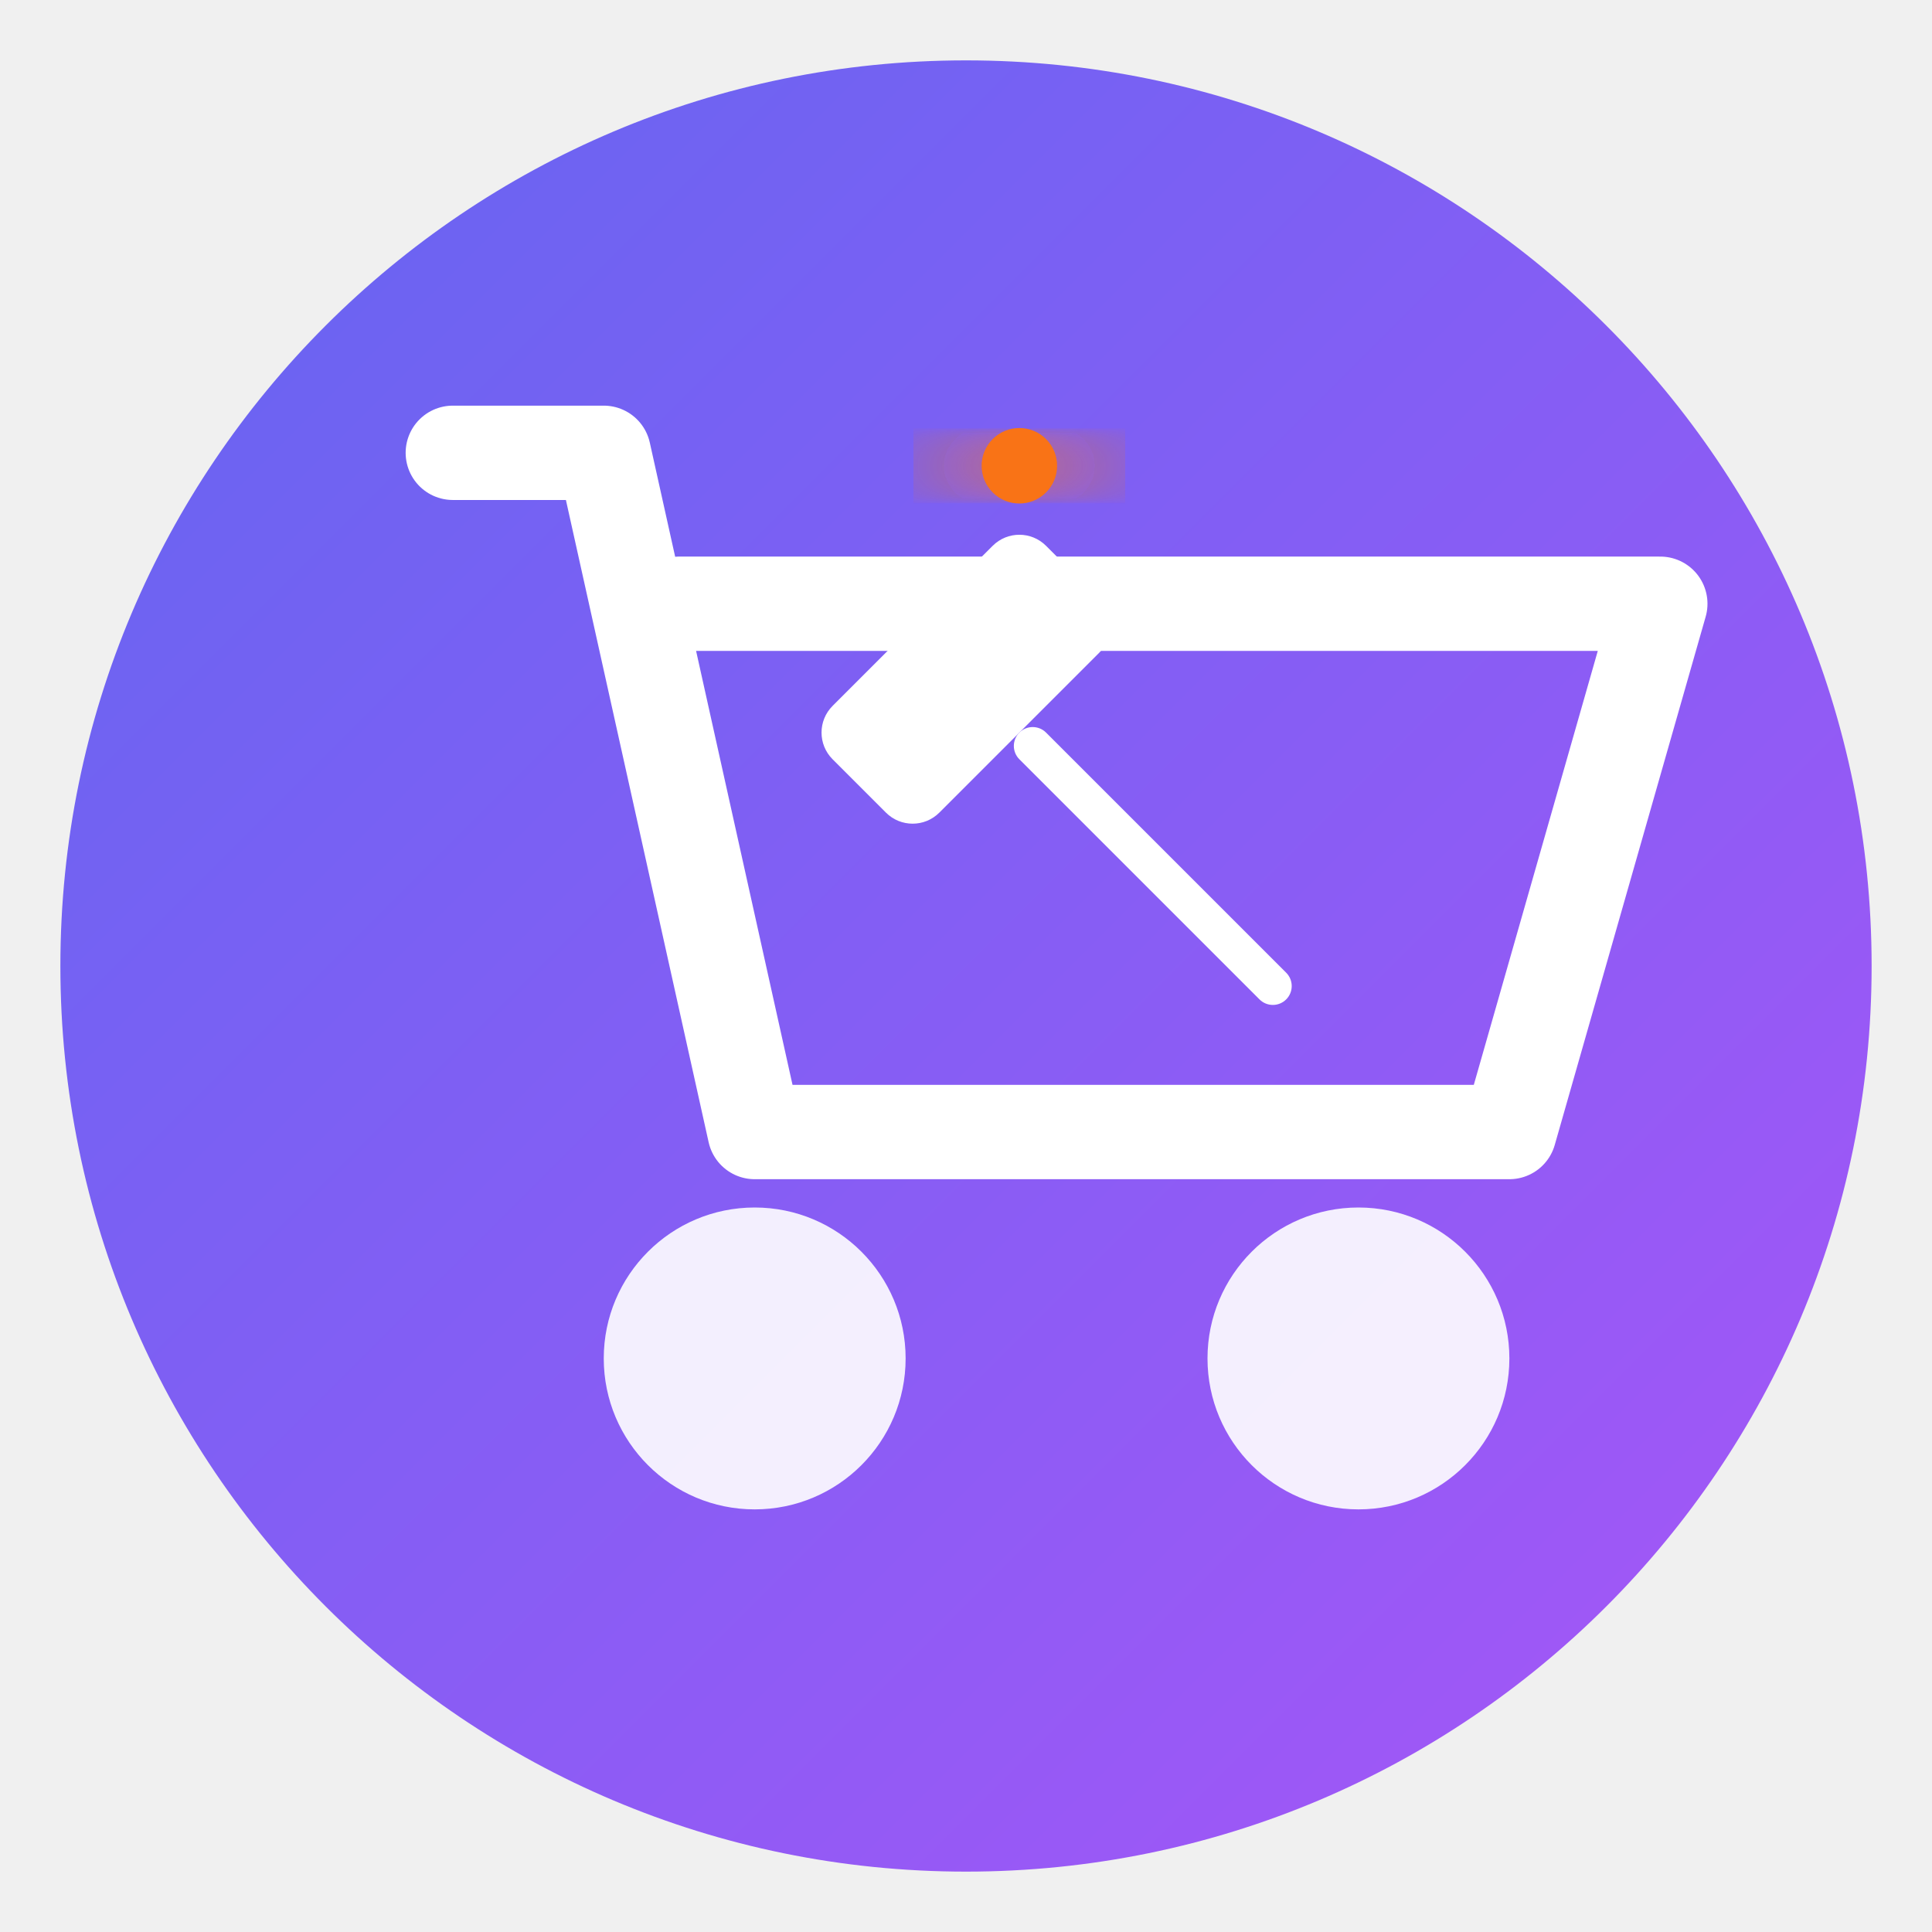
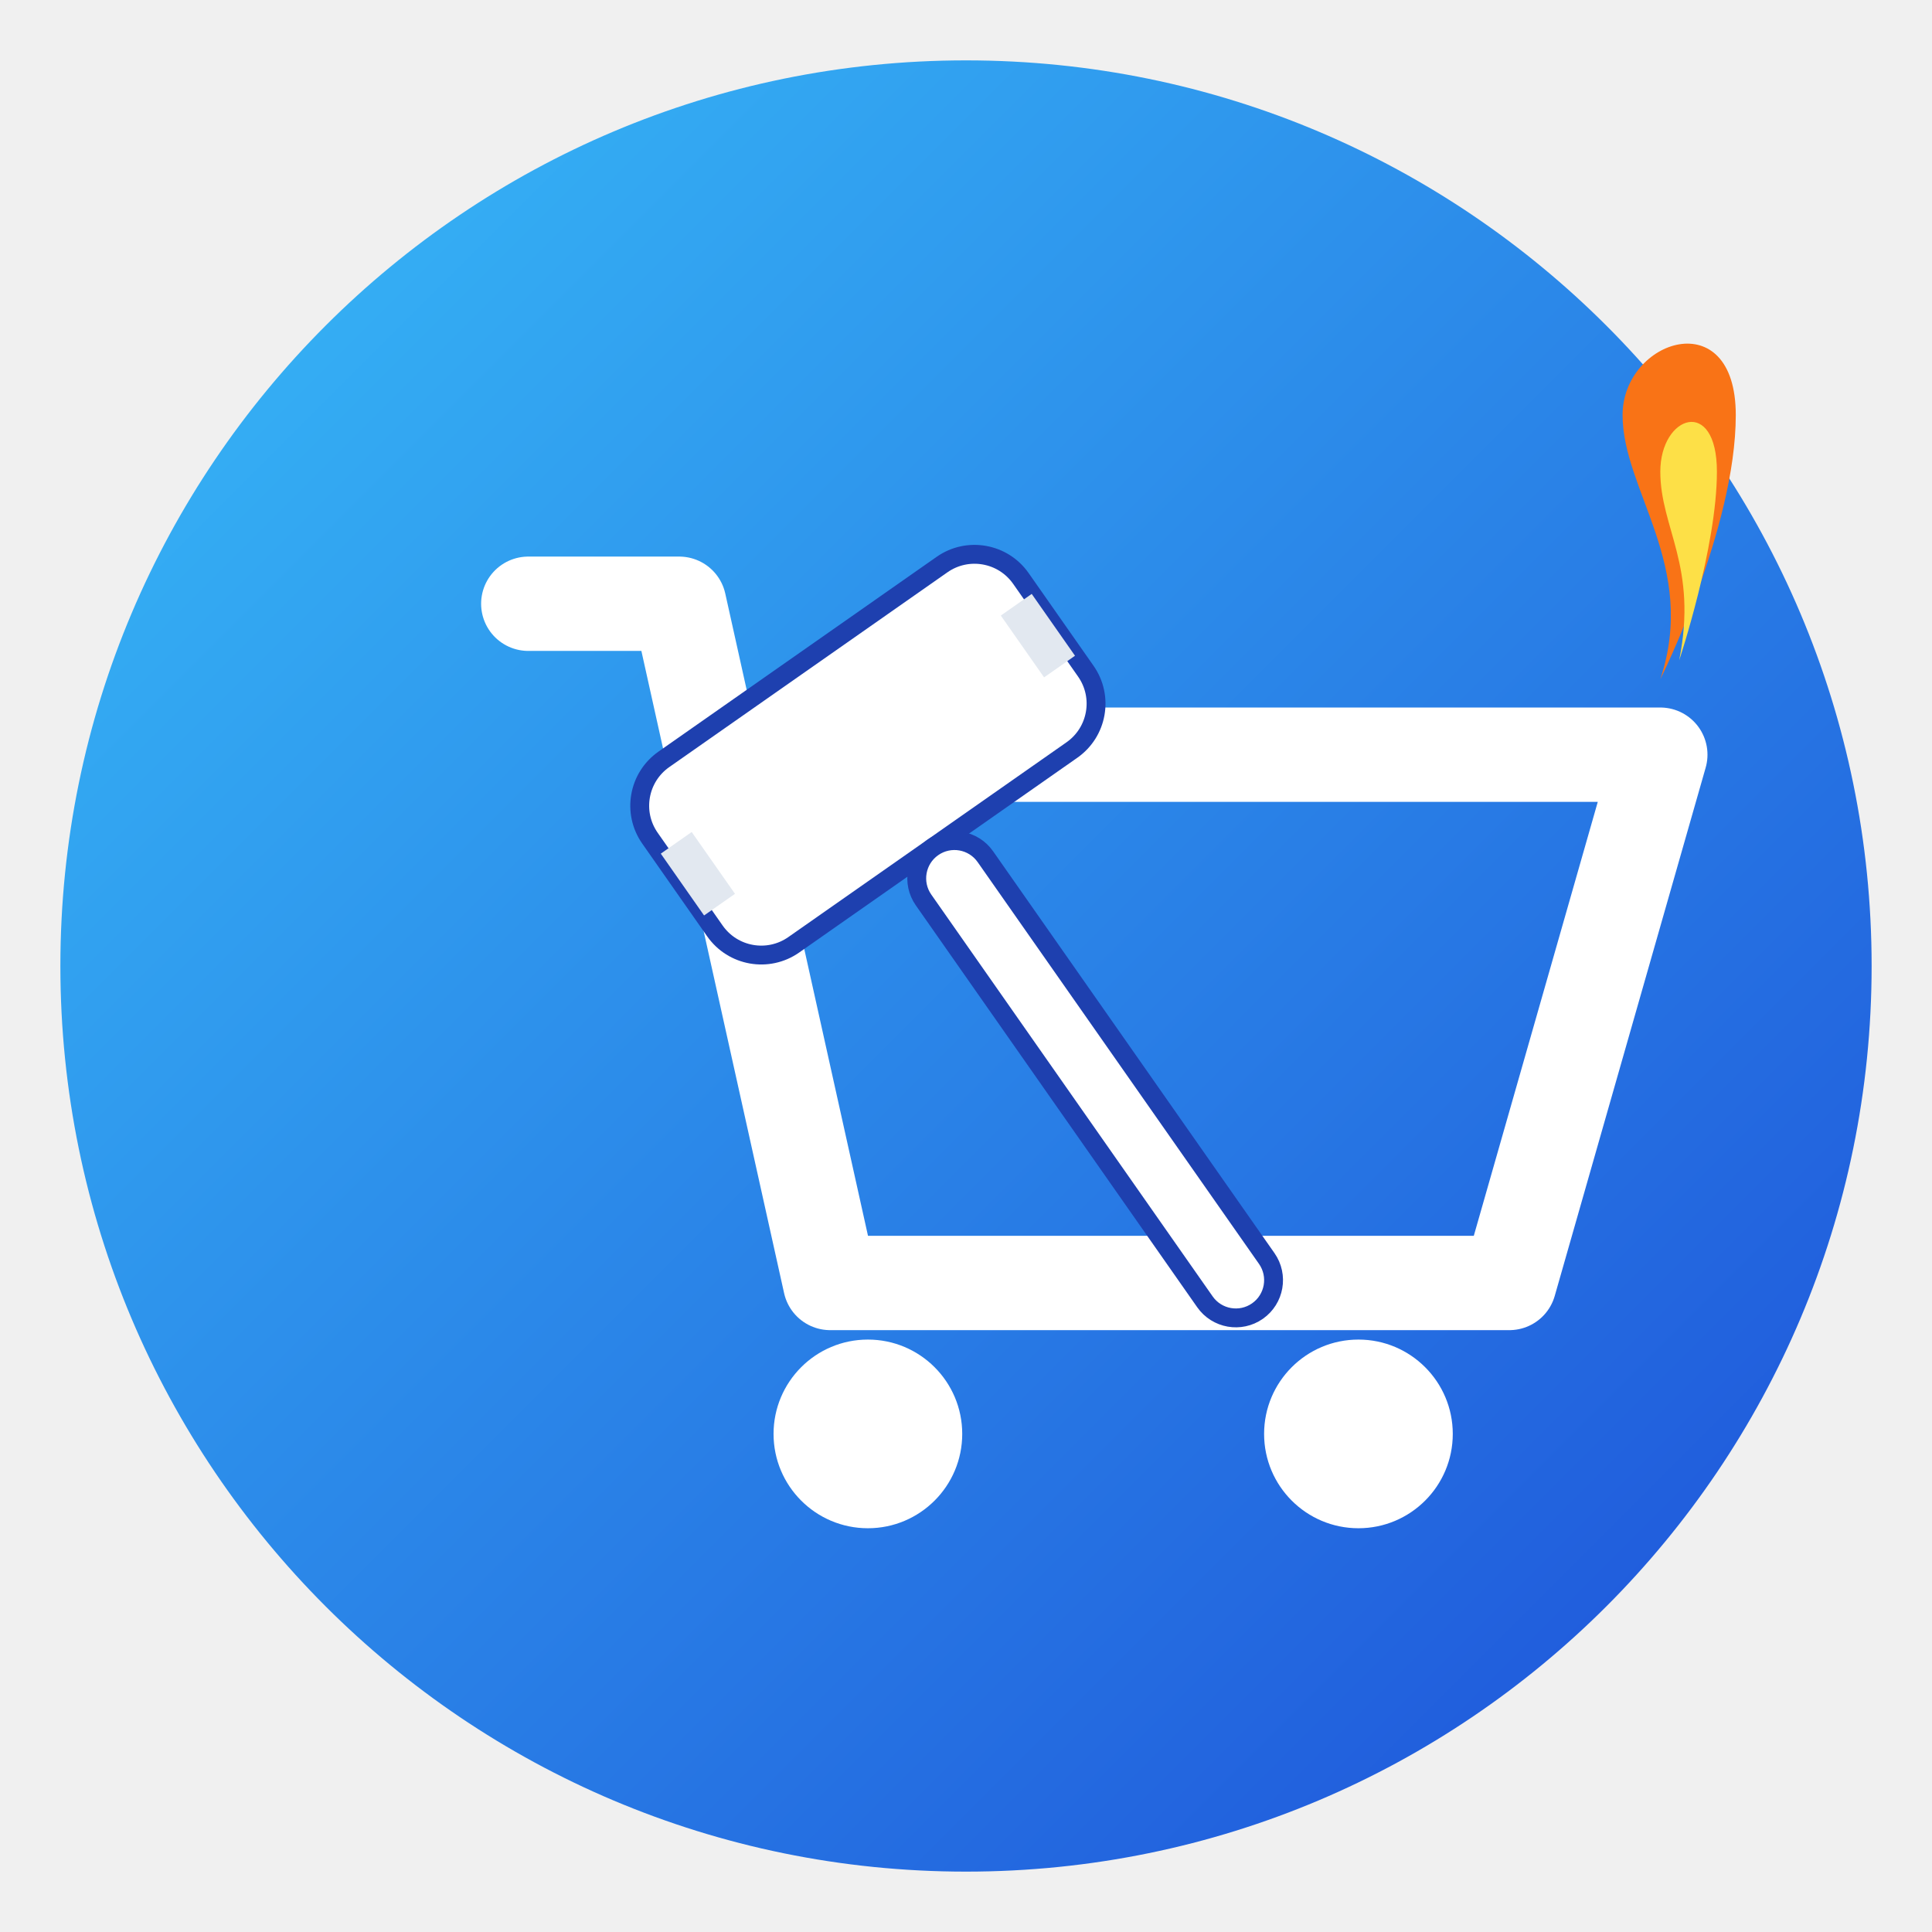
<svg xmlns="http://www.w3.org/2000/svg" width="512" height="512" viewBox="0 0 512 512" fill="none">
  <defs>
    <linearGradient id="blue_grad" x1="0%" y1="0%" x2="100%" y2="100%">
-       <stop offset="0%" style="stop-color:#6366f1;stop-opacity:1" />
-       <stop offset="100%" style="stop-color:#a855f7;stop-opacity:1" />
+       <stop offset="0%" style="stop-color:#38bdf8;stop-opacity:1" />
+       <stop offset="100%" style="stop-color:#1d4ed8;stop-opacity:1" />
    </linearGradient>
    <filter id="glow" x="-20%" y="-20%" width="140%" height="140%">
      <feGaussianBlur stdDeviation="15" result="blur" />
      <feComposite in="SourceGraphic" in2="blur" operator="over" />
    </filter>
  </defs>
  <circle cx="256" cy="256" r="240" fill="url(#blue_grad)" />
-   <path d="M160 360 C160 382.091 177.909 400 200 400 C222.091 400 240 382.091 240 360 C240 337.909 222.091 320 200 320 C177.909 320 160 337.909 160 360 Z" fill="white" opacity="0.9" />
-   <path d="M320 360 C320 382.091 337.909 400 360 400 C382.091 400 400 382.091 400 360 C400 337.909 382.091 320 360 320 C337.909 320 320 337.909 320 360 Z" fill="white" opacity="0.9" />
-   <path d="M120 120 L160 120 L200 300 L400 300 L440 160 L180 160" stroke="white" stroke-width="25" stroke-linecap="round" stroke-linejoin="round" />
-   <g transform="translate(256, 180) rotate(-45)">
-     <rect x="-40" y="-20" width="80" height="40" rx="10" fill="white" />
-     <rect x="-5" y="20" width="10" height="100" rx="5" fill="white" />
-     <circle cx="50" cy="-30" r="10" fill="#f97316" filter="url(#glow)">
-       <animate attributeName="r" values="8;12;8" dur="1.5s" repeatCount="indefinite" />
-     </circle>
+   <path d="M140 160 H180 L220 340 H400 L440 200 H200" stroke="white" stroke-width="25" stroke-linecap="round" stroke-linejoin="round" fill="none" />
+   <circle cx="230" cy="380" r="25" fill="white" />
+   <circle cx="360" cy="380" r="25" fill="white" />
+   <path d="M440 180 C440 180 460 140 460 110 C460 80 430 90 430 110 C430 130 450 150 440 180" fill="#f97316" />
+   <path d="M445 175 C445 175 455 145 455 125 C455 105 440 110 440 125 C440 140 450 150 445 175" fill="#fde047" />
+   <g transform="translate(230, 200) rotate(-35)">
+     <rect x="-60" y="-30" width="120" height="60" rx="15" fill="white" stroke="#1e40af" stroke-width="5" />
+     <rect x="-60" y="-10" width="10" height="20" fill="#e2e8f0" />
+     <rect x="50" y="-10" width="10" height="20" fill="#e2e8f0" />
+     <rect x="-10" y="30" width="20" height="150" rx="10" fill="white" stroke="#1e40af" stroke-width="5" />
  </g>
</svg>
